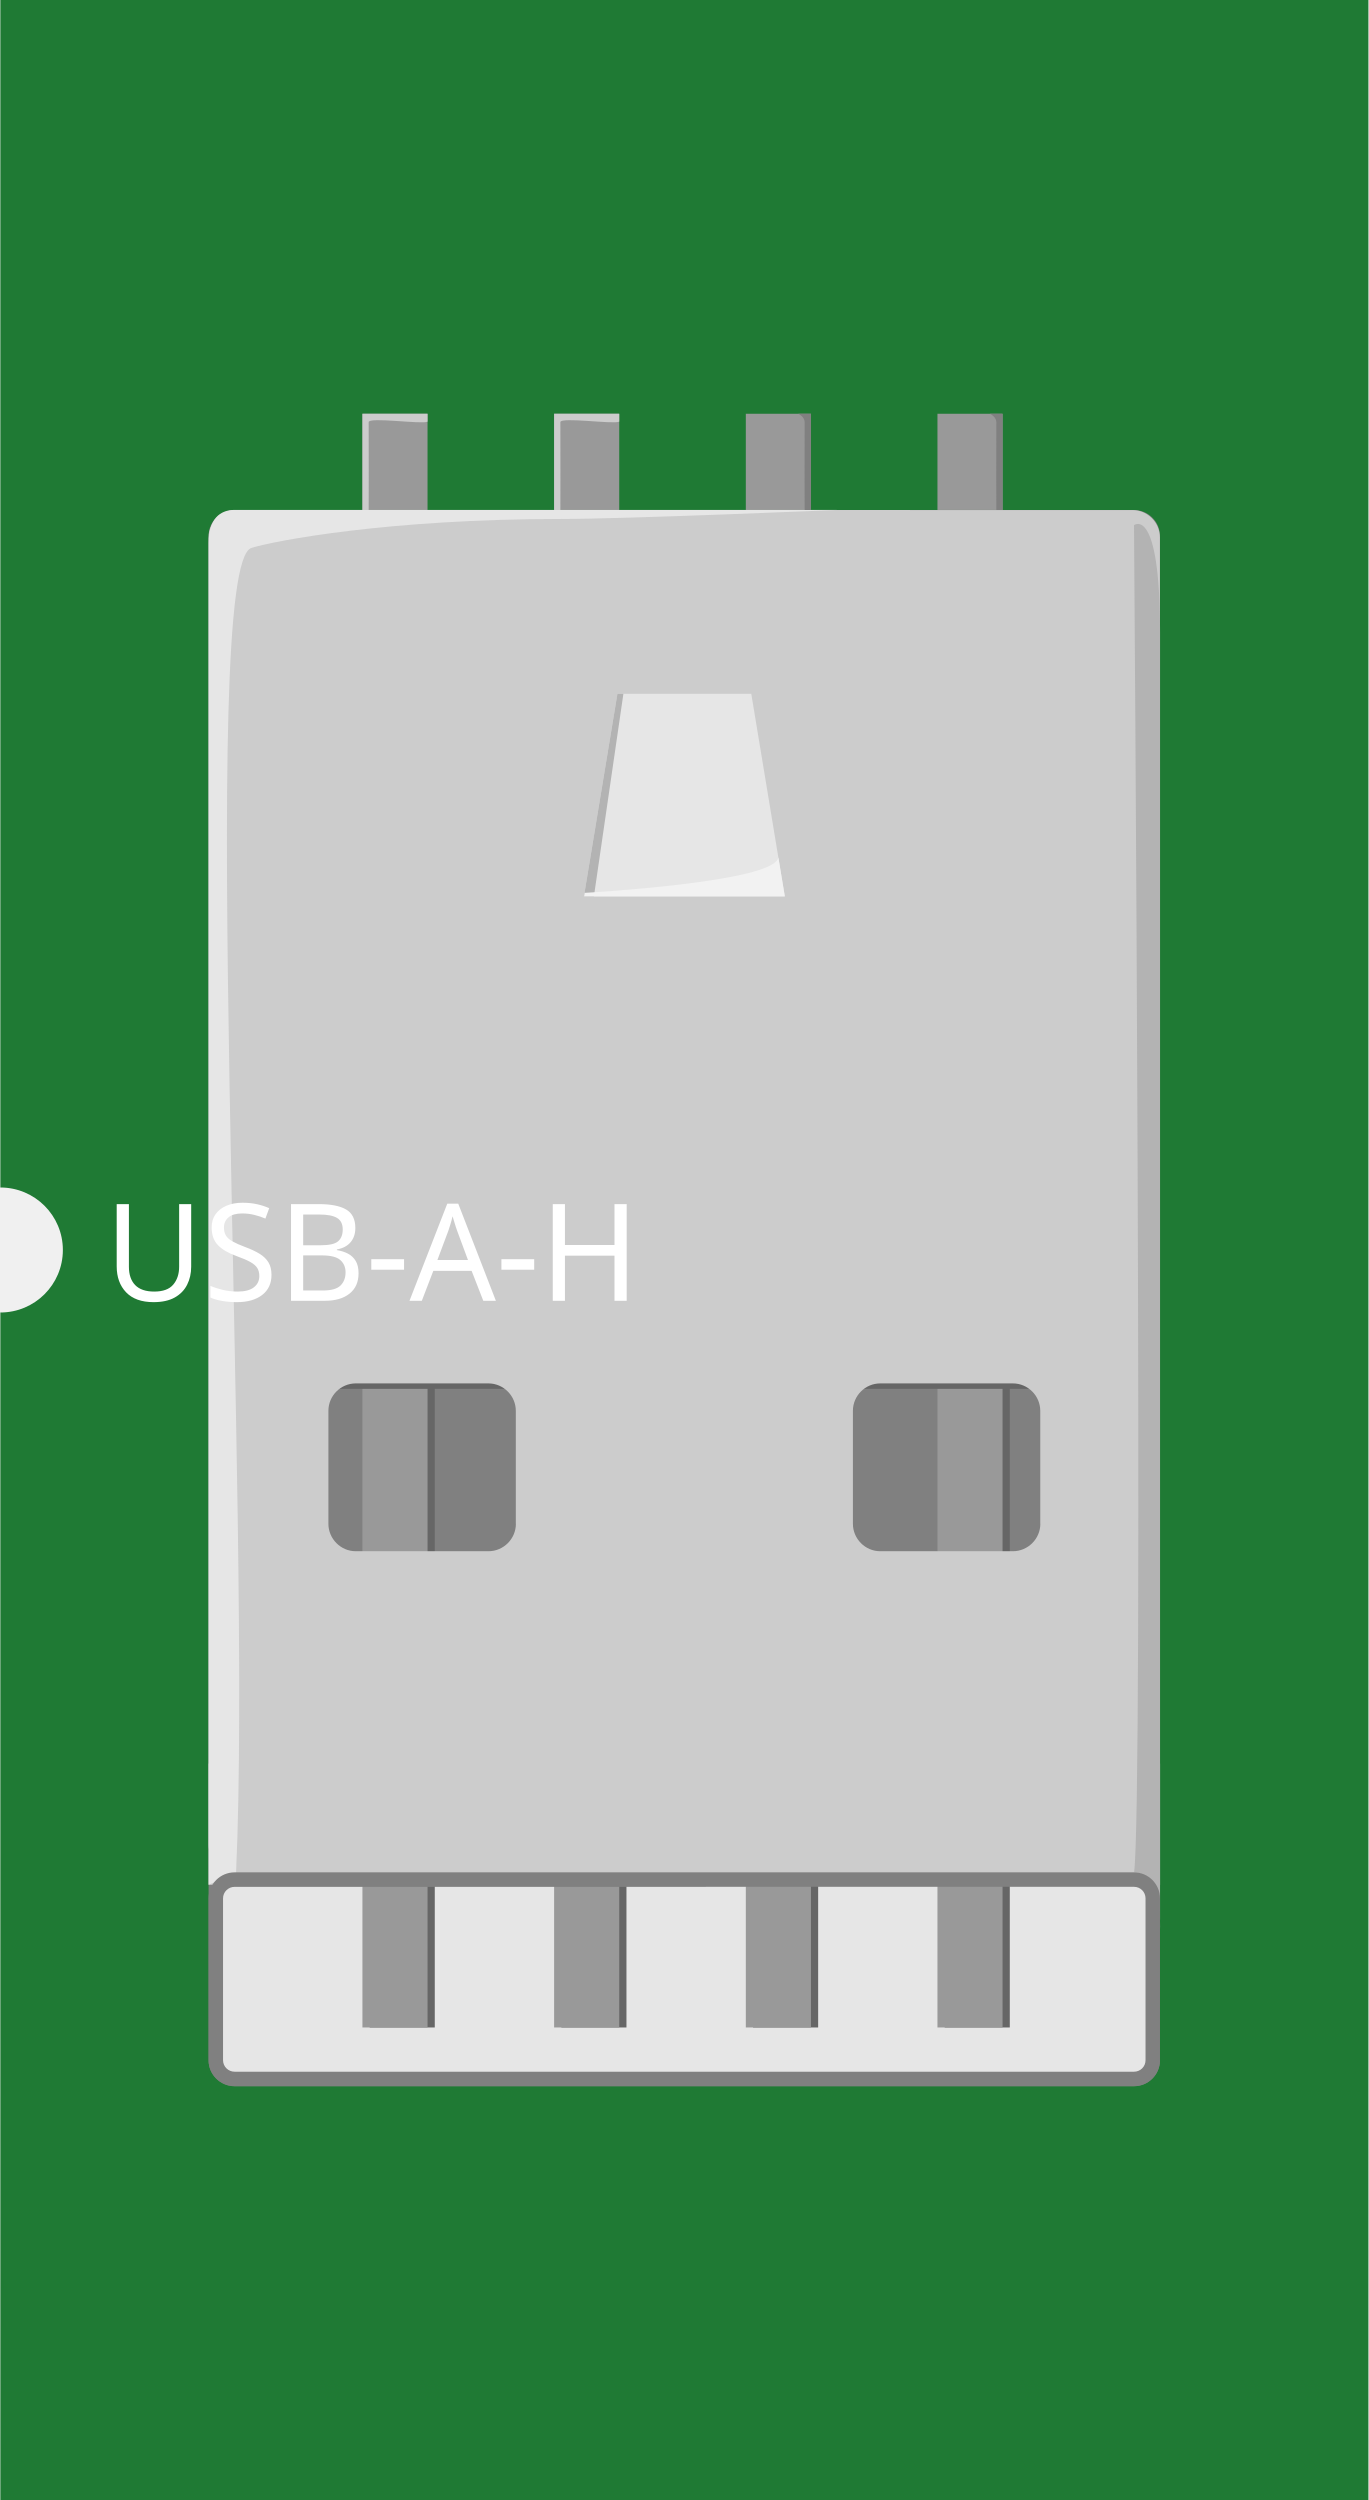
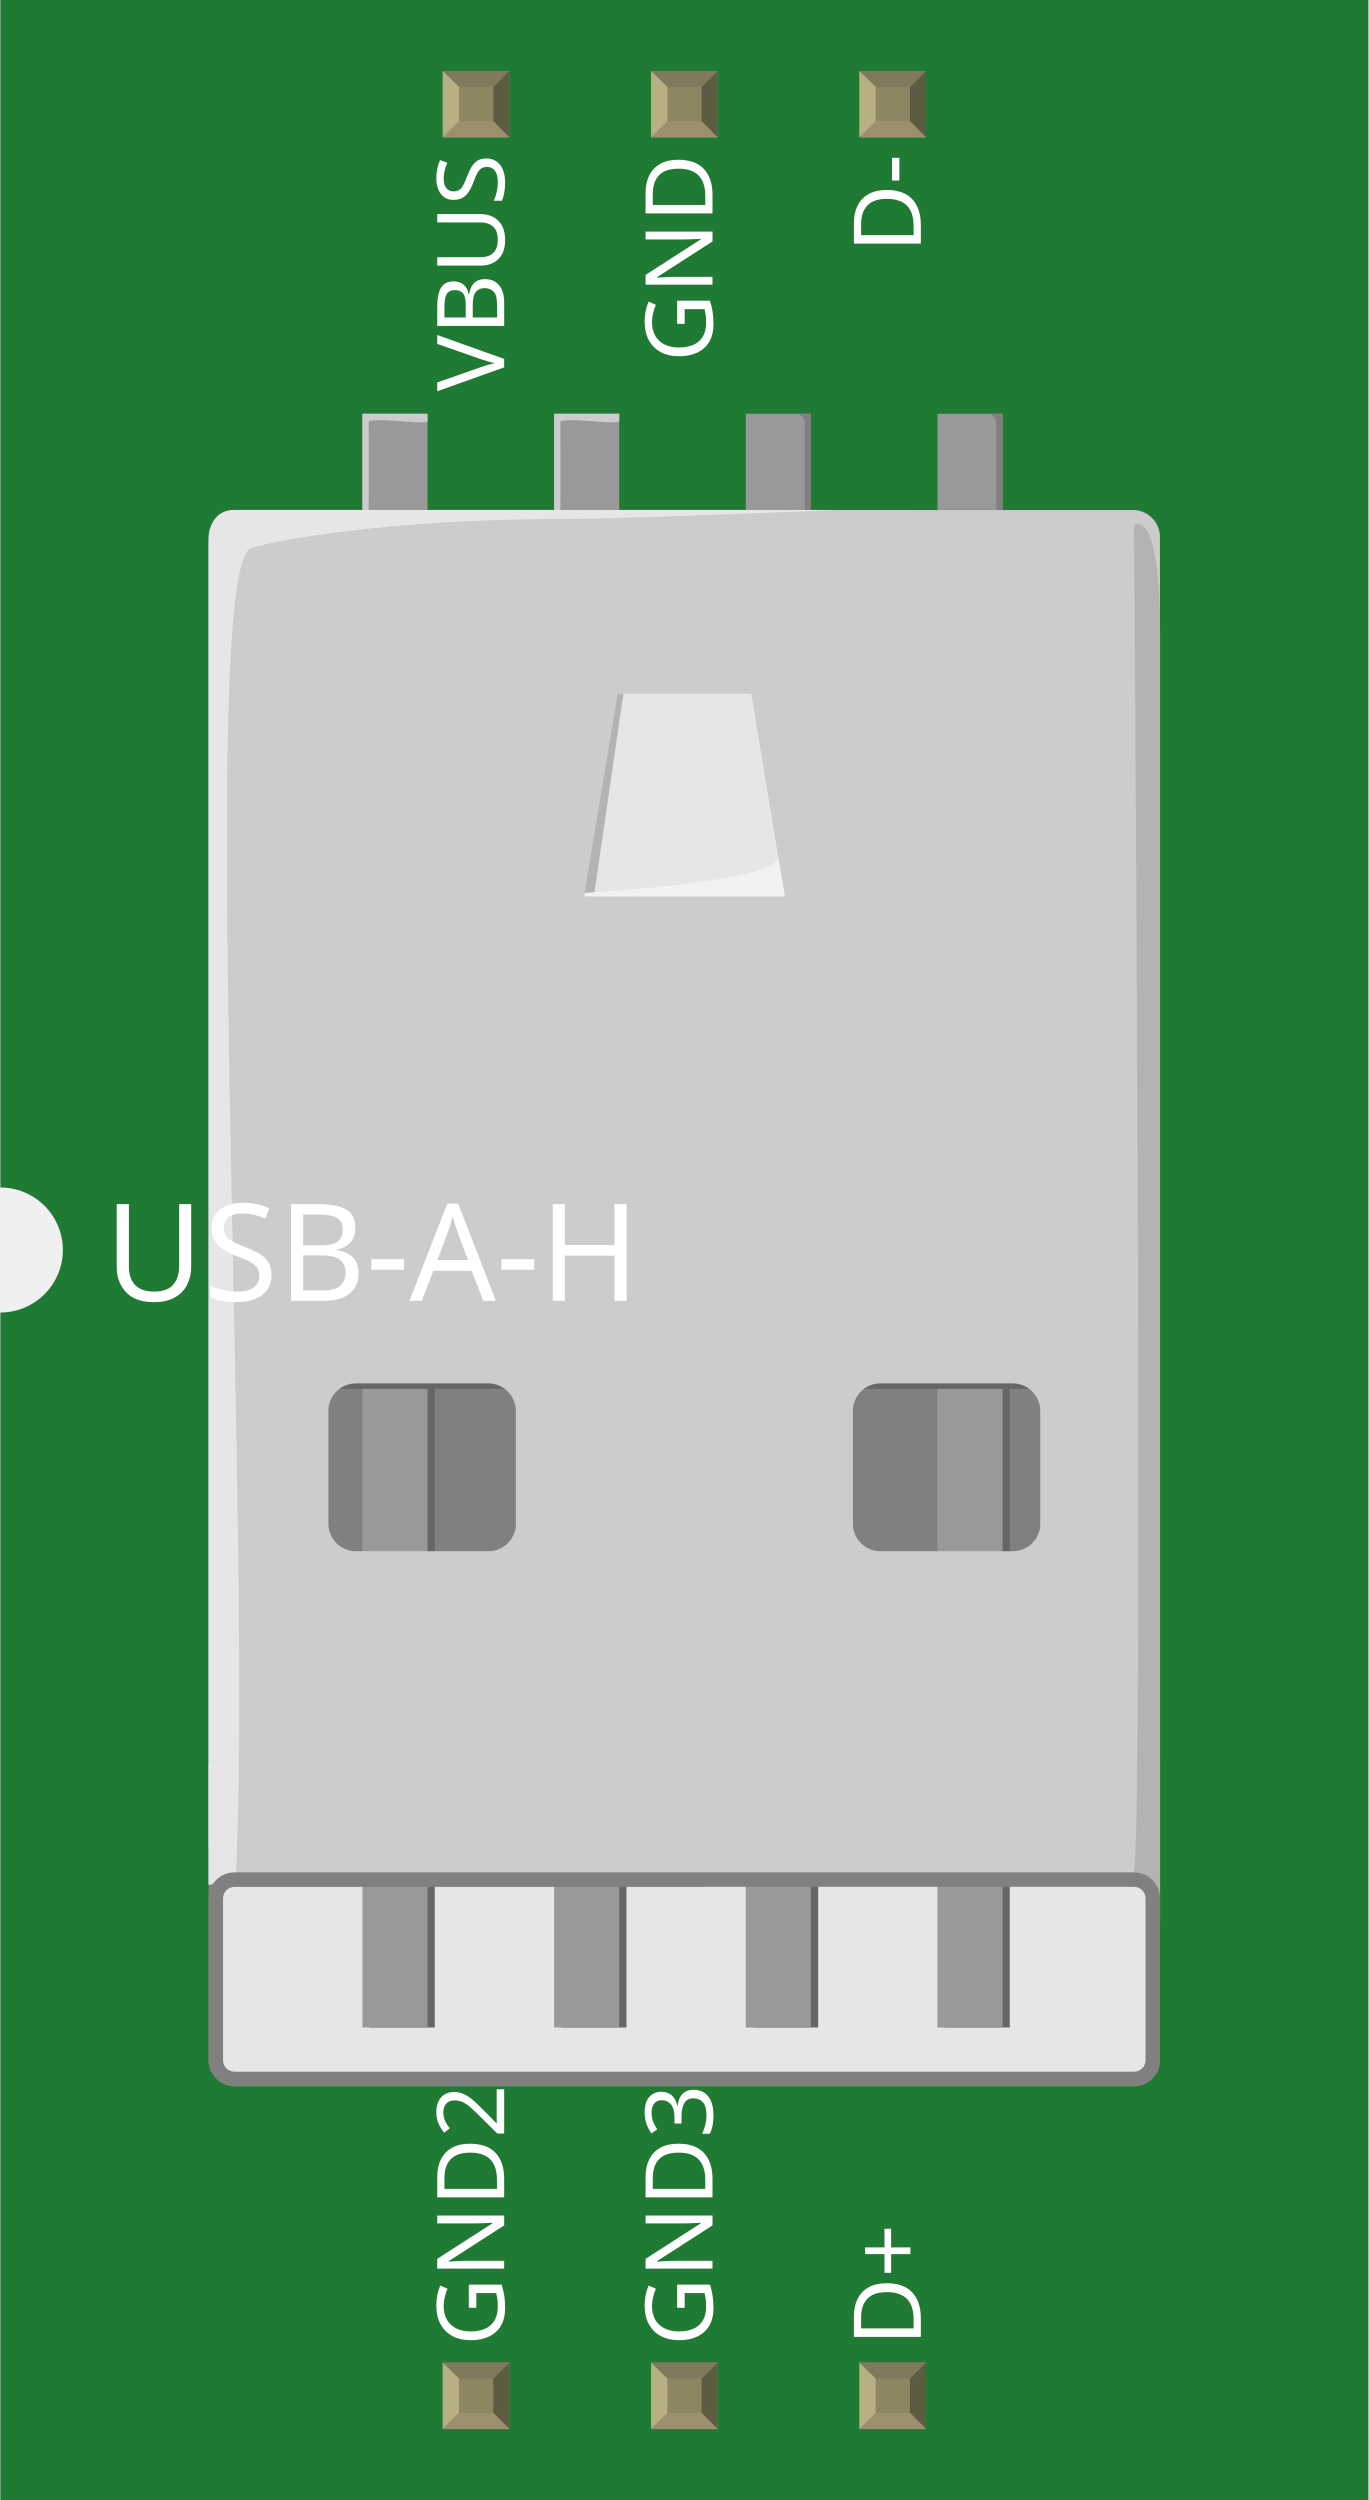
<svg xmlns="http://www.w3.org/2000/svg" width="0.657in" x="0in" version="1.2" y="0in" height="1.2in" viewBox="0 0 656.653 1200" baseProfile="tiny">
  <g id="breadboard">
    <g id="icon">
      <path fill="#1F7A34" stroke="none" stroke-width="0" d="M0,0L0,570A30,30 0 0 1 0,630L0,1200L656.653,1200L656.653,0L0,0z" />
      <g transform="translate(100,198.604)">
        <g stroke-width="0">
          <path fill="#808080" stroke-width="0" d="M12.444,46.181c-6.875,0,-12.5,5.597,-12.5,12.444l0,731.708c0,6.861,5.625,12.444,12.5,12.444l431.694,0c6.889,0,12.472,-5.583,12.472,-12.444L456.611,58.667c0,-6.861,-5.583,-12.458,-12.472,-12.458L12.444,46.181L12.444,46.181z" />
          <path fill="#E6E6E6" stroke-width="0" d="M15.819,657.292c-6.875,0,-12.5,5.583,-12.5,12.444L3.319,784.722c0,6.889,5.625,12.472,12.5,12.472l425.014,0c6.861,0,12.472,-5.583,12.472,-12.472l0,-114.986c0,-6.833,-5.611,-12.444,-12.472,-12.444L15.819,657.292z" />
          <g stroke-width="0">
            <g stroke-width="0">
              <rect width="31.25" x="77.264" y="295.889" fill="#666666" height="478.694" stroke-width="0" />
            </g>
            <g stroke-width="0">
              <rect width="31.25" x="169.278" y="295.889" fill="#666666" height="478.694" stroke-width="0" />
            </g>
            <g stroke-width="0">
              <rect width="31.25" x="261.292" y="295.889" fill="#666666" height="478.694" stroke-width="0" />
            </g>
            <g stroke-width="0">
              <rect width="31.25" x="353.278" y="295.889" fill="#666666" height="478.694" stroke-width="0" />
            </g>
          </g>
          <g stroke-width="0">
            <g stroke-width="0">
              <rect width="31.25" x="73.792" y="295.889" fill="#999999" height="478.694" stroke-width="0" />
            </g>
            <g stroke-width="0">
              <rect width="31.25" x="165.806" y="295.889" fill="#999999" height="478.694" stroke-width="0" />
            </g>
            <g stroke-width="0">
              <rect width="31.25" x="257.819" y="295.889" fill="#999999" height="478.694" stroke-width="0" />
            </g>
            <g stroke-width="0">
              <rect width="31.25" x="349.806" y="295.889" fill="#999999" height="478.694" stroke-width="0" />
            </g>
          </g>
          <rect width="456.681" x="-0.028" y="647.931" fill="#CCCCCC" height="58.167" stroke-width="0" />
          <g stroke-width="0">
            <g stroke-width="0">
              <rect width="31.25" x="73.792" y="0" fill="#999999" height="46.181" stroke-width="0" />
            </g>
            <g stroke-width="0">
              <rect width="31.25" x="165.806" y="0" fill="#999999" height="46.181" stroke-width="0" />
            </g>
            <g stroke-width="0">
              <rect width="31.25" x="257.819" y="0" fill="#999999" height="46.181" stroke-width="0" />
            </g>
            <g stroke-width="0">
              <rect width="31.25" x="349.806" y="0" fill="#999999" height="46.181" stroke-width="0" />
            </g>
          </g>
          <rect width="385.417" x="45.417" y="443.181" fill="#666666" height="24.875" stroke-width="0" />
          <path fill="#CCCCCC" stroke-width="0" d="M13.111,46.181c-7.236,0,-13.153,5.931,-13.153,13.139l0,627.611c0,7.236,5.917,13.153,13.153,13.153l430.361,0c7.236,0,13.111,-5.944,13.111,-13.153L456.583,59.361c0,-7.236,-5.944,-13.139,-13.111,-13.139L13.111,46.181L13.111,46.181zM147.458,532.806c0,7.236,-5.944,13.181,-13.181,13.181L70.597,545.986c-7.236,0,-13.139,-5.972,-13.139,-13.181l0,-54.222c0,-7.236,5.931,-13.153,13.139,-13.153l63.667,0c7.236,0,13.153,5.972,13.153,13.153l0,54.222L147.458,532.806zM399.194,532.806c0,7.236,-5.958,13.181,-13.181,13.181l-63.667,0c-7.236,0,-13.125,-5.972,-13.125,-13.181l0,-54.222c0,-7.236,5.917,-13.153,13.125,-13.153l63.667,0c7.236,0,13.139,5.972,13.139,13.153l0,54.222L399.194,532.806z" />
          <polygon fill="#E6E6E6" points="276.528,231.653,180.111,231.653,196.181,134.431,260.444,134.431" stroke-width="0" />
          <polygon fill="#B3B3B3" points="196.181,134.431,180.111,231.653,184.903,231.653,199.056,134.431" stroke-width="0" />
          <path fill="#F2F2F2" stroke-width="0" d="M273.444,212.972l3.097,18.694l-96.375,0l0.292,-1.694C180.361,229.958,271.681,224.972,273.444,212.972z" />
          <path fill="#E6E6E6" stroke-width="0" d="M-0.028,706.042c0,0,0,-633.764,0,-644.097c0,-11.486,5.5,-15.792,12.486,-15.792s289.611,0,289.611,0s-101.542,4.347,-132.792,4.347c-83.042,0,-137.472,10.417,-148.75,13.889c-26.069,8.042,0.458,465.653,-7.389,635.722C13.014,703.056,13.111,700.125,-0.028,706.042z" />
          <path fill="#B3B3B3" stroke-width="0" d="M456.653,104.917c0,61.347,0,622.403,0,622.403s1.389,-27.153,-12.472,-27.153c4.611,-33.153,-0.028,-646.694,-0.028,-646.694S456.653,43.583,456.653,104.917z" />
          <path fill="#808080" stroke-width="0" d="M444.153,707.069c3.097,0,5.528,2.5,5.528,5.528l0,77.722c0,3.097,-2.514,5.5,-5.528,5.5L12.444,795.819c-3.083,0,-5.556,-2.5,-5.556,-5.5l0,-77.708c0,-3.097,2.528,-5.528,5.556,-5.528L444.153,707.069M444.153,700.125L12.444,700.125c-6.875,0,-12.5,5.583,-12.5,12.472l0,77.722c0,6.861,5.625,12.444,12.5,12.444l431.694,0c6.889,0,12.472,-5.583,12.472,-12.444l0,-77.708C456.653,705.764,451.042,700.125,444.153,700.125L444.153,700.125z" />
          <path fill="#CCCCCC" stroke-width="0" d="M73.792,0l0,46.181l3,0c0,0,0.083,-28.944,0,-42.153c0,-2.611,25.75,1.167,28.25,-0.236L105.042,0L79.847,0l0,0l0,0l0,0L73.792,0z" />
          <path fill="#CCCCCC" stroke-width="0" d="M165.806,0l0,46.181l3,0c0,0,0.069,-28.944,0,-42.153c-0.014,-2.611,25.75,1.167,28.25,-0.25L197.056,0l-25.208,0l0,0l0,0l0,0L165.806,0z" />
          <path fill="#808080" stroke-width="0" d="M289.069,0l0,46.181l-3.014,0c0,0,-0.083,-28.944,0,-42.153C286.083,1.431,282.986,0,282.986,0l0,0l0,0l0,0L289.069,0z" />
          <path fill="#808080" stroke-width="0" d="M381.056,0l0,46.181l-2.986,0c0,0,-0.111,-28.944,0,-42.153c0,-2.611,-3.097,-4.028,-3.097,-4.028l0,0l0,0l0,0L381.056,7.70989e-16z" />
        </g>
      </g>
    </g>
+     <g transform="translate(212.362,1134.05)">
+       <rect width="31.93" x="0" y="0" fill="#8D8C8C" height="31.9" id="connector0pin" stroke-width="0" />
+       <rect width="16.444" x="7.792" y="7.735" fill="#8C8663" height="16.415" stroke-width="0" />
+       <polygon fill="#B8AF82" points="0,31.9,7.792,24.137,7.792,6.972,0,0" stroke-width="0" />
+       <polygon fill="#80795B" points="24.208,7.763,7.903,7.763,0,0,31.93,0" stroke-width="0" />
+       <polygon fill="#5E5B43" points="24.208,24.137,24.208,7.763,31.93,0,31.93,31.9" stroke-width="0" />
+       <polygon fill="#9A916C" points="0,31.9,7.875,24.137,24.208,24.137,31.93,31.9" stroke-width="0" />
+     </g>
+     <g transform="translate(212.362,34.05)">
+       <rect width="31.93" x="0" y="0" fill="#8D8C8C" height="31.9" id="connector5pin" stroke-width="0" />
+       <rect width="16.444" x="7.792" y="7.735" fill="#8C8663" height="16.415" stroke-width="0" />
+       <polygon fill="#B8AF82" points="0,31.9,7.792,24.137,7.792,6.972,0,0" stroke-width="0" />
+       <polygon fill="#80795B" points="24.208,7.763,7.903,7.763,0,0,31.93,0" stroke-width="0" />
+       <polygon fill="#5E5B43" points="24.208,24.137,24.208,7.763,31.93,0,31.93,31.9" stroke-width="0" />
+       <polygon fill="#9A916C" points="0,31.9,7.875,24.137,24.208,24.137,31.93,31.9" stroke-width="0" />
+     </g>
+     <g transform="translate(312.361,1134.05)">
+       <rect width="31.93" x="0" y="0" fill="#8D8C8C" height="31.9" id="connector1pin" stroke-width="0" />
+       <rect width="16.444" x="7.792" y="7.735" fill="#8C8663" height="16.415" stroke-width="0" />
+       <polygon fill="#B8AF82" points="0,31.9,7.792,24.137,7.792,6.972,0,0" stroke-width="0" />
+       <polygon fill="#80795B" points="24.208,7.763,7.903,7.763,0,0,31.93,0" stroke-width="0" />
+       <polygon fill="#5E5B43" points="24.208,24.137,24.208,7.763,31.93,0,31.93,31.9" stroke-width="0" />
+       <polygon fill="#9A916C" points="0,31.9,7.875,24.137,24.208,24.137,31.93,31.9" stroke-width="0" />
+     </g>
+     <g transform="translate(312.361,34.05)">
+       <rect width="31.93" x="0" y="0" fill="#8D8C8C" height="31.9" id="connector4pin" stroke-width="0" />
+       <rect width="16.444" x="7.792" y="7.735" fill="#8C8663" height="16.415" stroke-width="0" />
+       <polygon fill="#B8AF82" points="0,31.9,7.792,24.137,7.792,6.972,0,0" stroke-width="0" />
+       <polygon fill="#80795B" points="24.208,7.763,7.903,7.763,0,0,31.93,0" stroke-width="0" />
+       <polygon fill="#5E5B43" points="24.208,24.137,24.208,7.763,31.93,0,31.93,31.9" stroke-width="0" />
+       <polygon fill="#9A916C" points="0,31.9,7.875,24.137,24.208,24.137,31.93,31.9" stroke-width="0" />
+     </g>
+     <g transform="translate(412.361,1134.05)">
+       <rect width="31.93" x="0" y="0" fill="#8D8C8C" height="31.9" id="connector2pin" stroke-width="0" />
+       <rect width="16.444" x="7.792" y="7.735" fill="#8C8663" height="16.415" stroke-width="0" />
+       <polygon fill="#B8AF82" points="0,31.9,7.792,24.137,7.792,6.972,0,0" stroke-width="0" />
+       <polygon fill="#80795B" points="24.208,7.763,7.903,7.763,0,0,31.93,0" stroke-width="0" />
+       <polygon fill="#5E5B43" points="24.208,24.137,24.208,7.763,31.93,0,31.93,31.9" stroke-width="0" />
+       <polygon fill="#9A916C" points="0,31.9,7.875,24.137,24.208,24.137,31.93,31.9" stroke-width="0" />
+     </g>
+     <g transform="translate(412.361,34.05)">
+       <rect width="31.93" x="0" y="0" fill="#8D8C8C" height="31.9" id="connector3pin" stroke-width="0" />
+       <rect width="16.444" x="7.792" y="7.735" fill="#8C8663" height="16.415" stroke-width="0" />
+       <polygon fill="#B8AF82" points="0,31.9,7.792,24.137,7.792,6.972,0,0" stroke-width="0" />
+       <polygon fill="#80795B" points="24.208,7.763,7.903,7.763,0,0,31.93,0" stroke-width="0" />
+       <polygon fill="#5E5B43" points="24.208,24.137,24.208,7.763,31.93,0,31.93,31.9" stroke-width="0" />
+       <polygon fill="#9A916C" points="0,31.9,7.875,24.137,24.208,24.137,31.93,31.9" stroke-width="0" />
+     </g>
  </g>
  <text x="50" y="624.375" font-family="OCRA" fill="white" text-anchor="start" stroke="none" id="label" stroke-width="0" font-size="65">USB-A-H</text>
+   <g transform="translate(241.827,1126.05)">
+     <g transform="rotate(-90)">
+       <text x="0" y="0" font-family="OCRA" fill="white" text-anchor="start" stroke="none" stroke-width="0" font-size="45">GND2</text>
+     </g>
+   </g>
+   <g transform="translate(241.827,73.95)">
+     <g transform="rotate(-90)">
+       <text x="0" y="0" font-family="OCRA" fill="white" text-anchor="end" stroke="none" stroke-width="0" font-size="45">VBUS</text>
+     </g>
+   </g>
+   <g transform="translate(341.827,1126.05)">
+     <g transform="rotate(-90)">
+       <text x="0" y="0" font-family="OCRA" fill="white" text-anchor="start" stroke="none" stroke-width="0" font-size="45">GND3</text>
+     </g>
+   </g>
+   <g transform="translate(341.827,73.95)">
+     <g transform="rotate(-90)">
+       <text x="0" y="0" font-family="OCRA" fill="white" text-anchor="end" stroke="none" stroke-width="0" font-size="45">GND</text>
+     </g>
+   </g>
+   <g transform="translate(441.827,1126.05)">
+     <g transform="rotate(-90)">
+       <text x="0" y="0" font-family="OCRA" fill="white" text-anchor="start" stroke="none" stroke-width="0" font-size="45">D+</text>
+     </g>
+   </g>
+   <g transform="translate(441.827,73.95)">
+     <g transform="rotate(-90)">
+       <text x="0" y="0" font-family="OCRA" fill="white" text-anchor="end" stroke="none" stroke-width="0" font-size="45">D-</text>
+     </g>
+   </g>
</svg>
